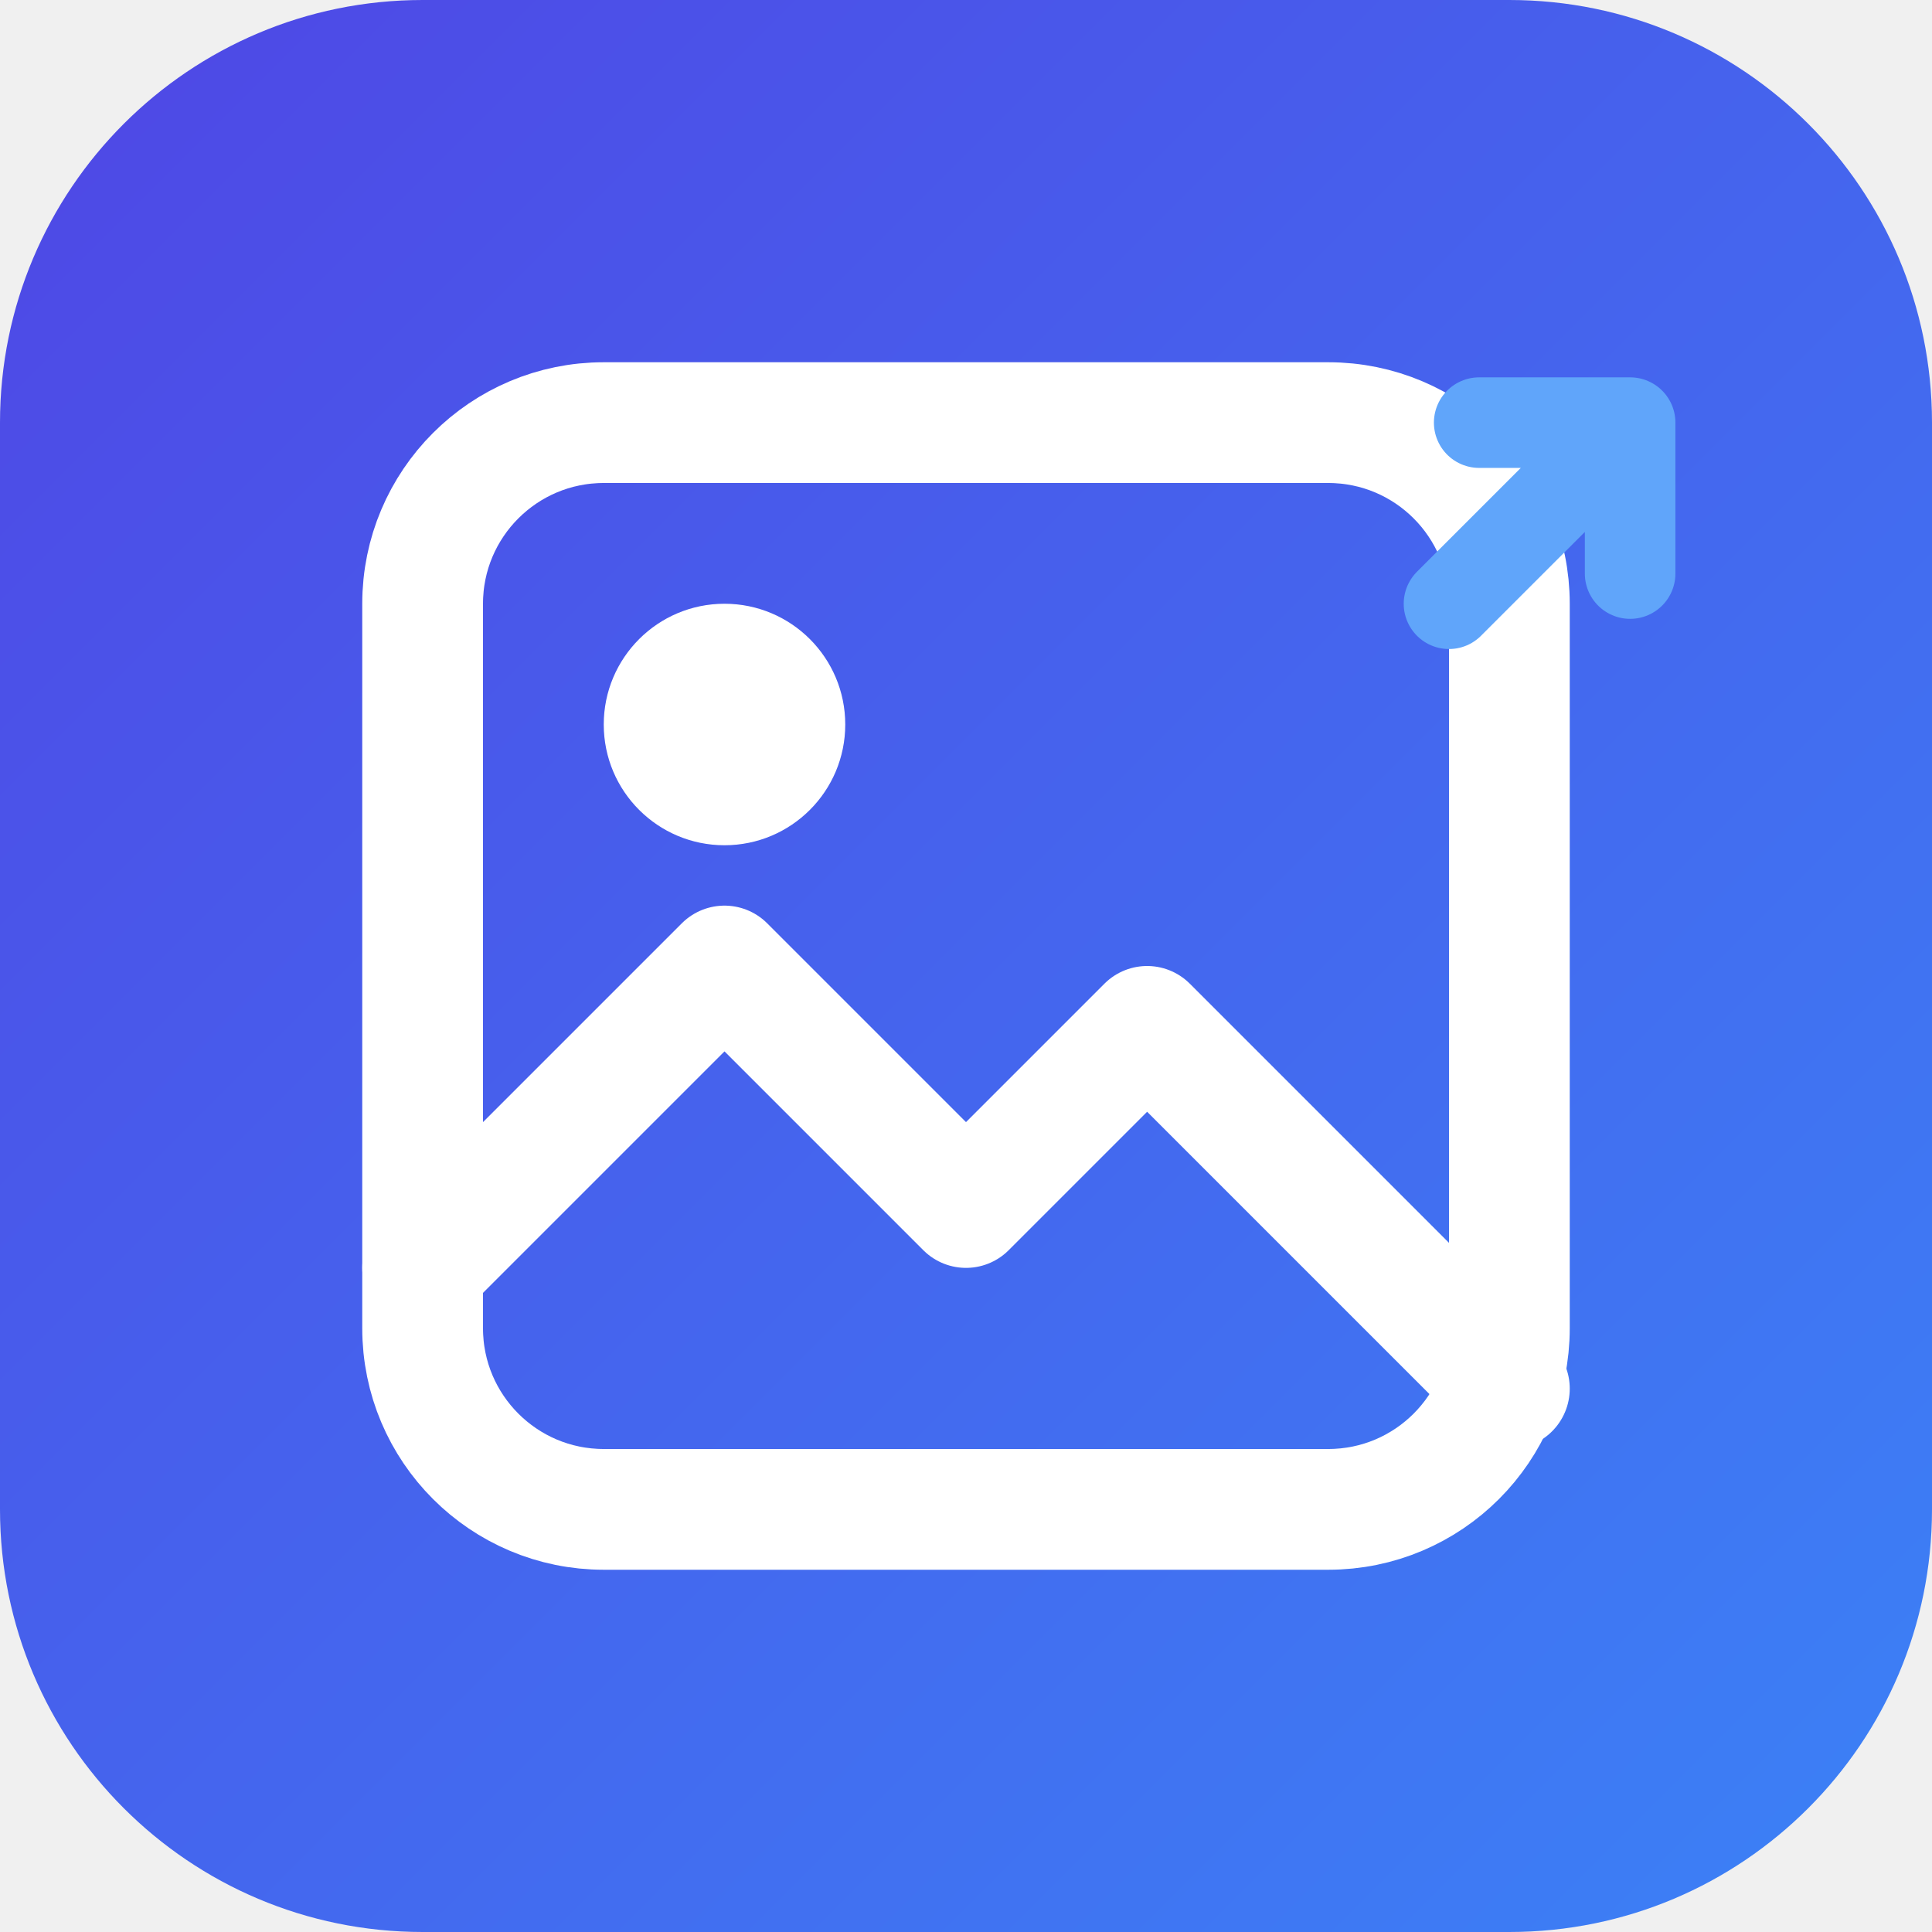
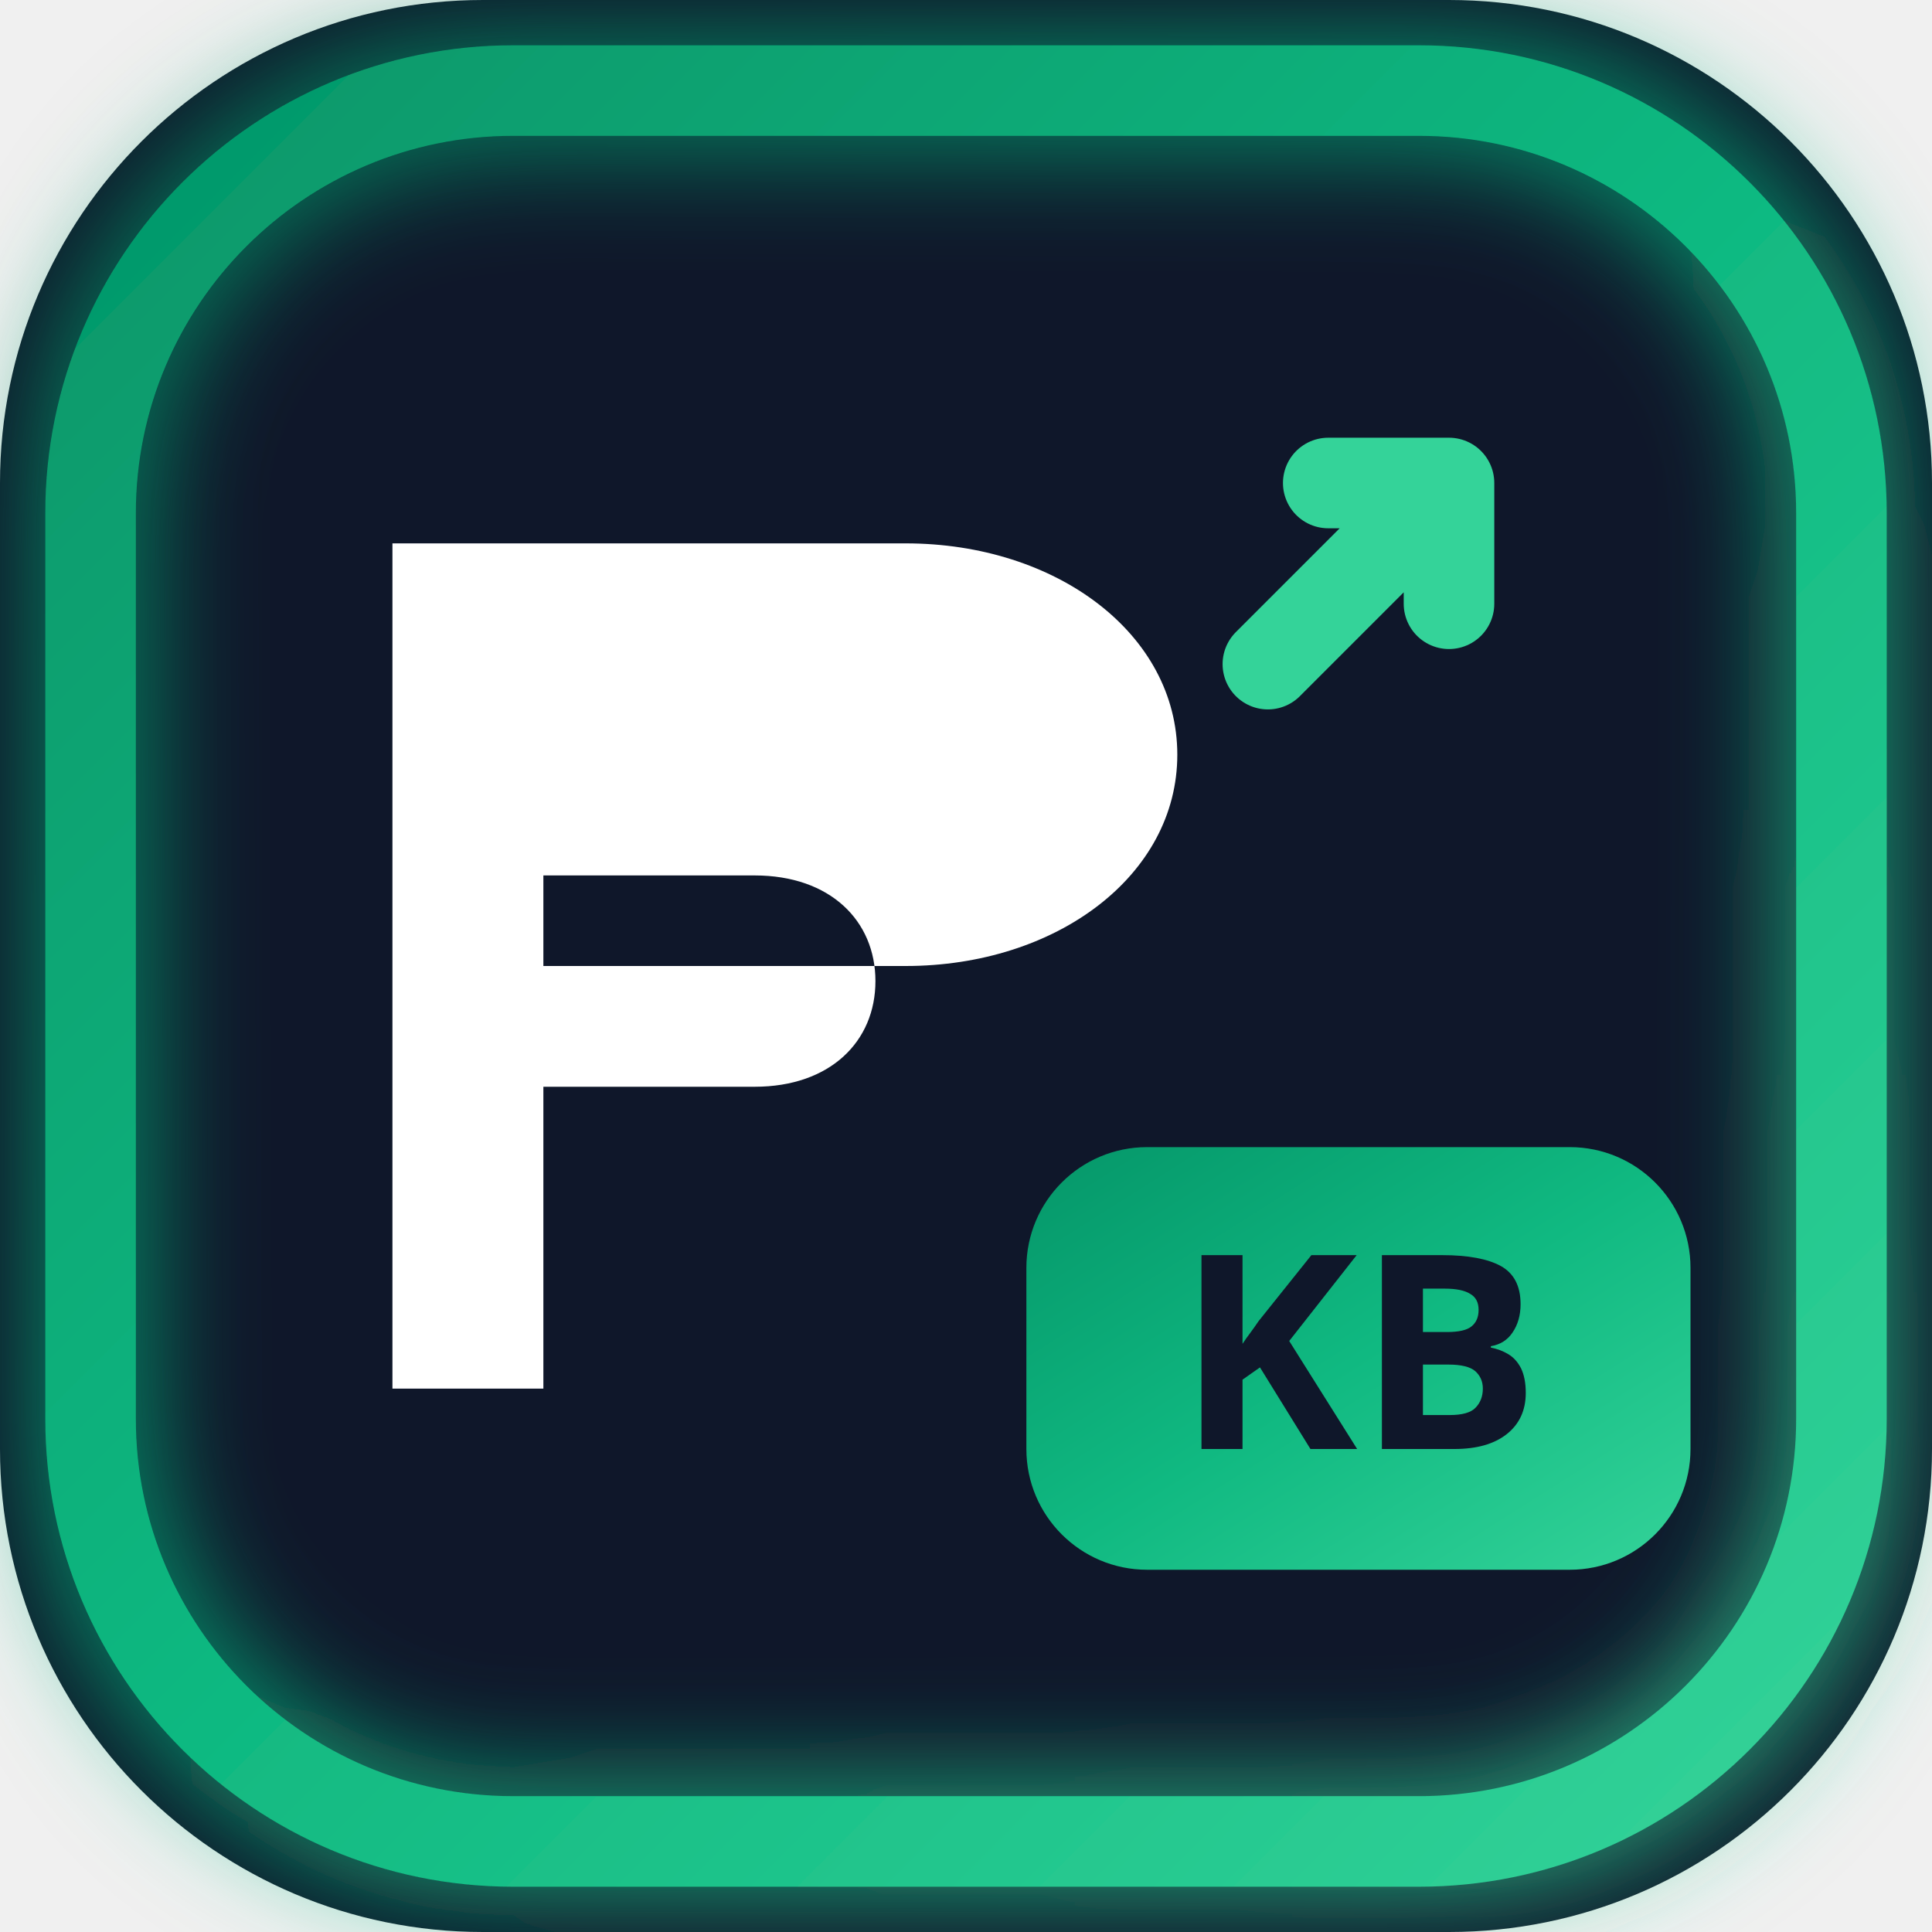
<svg xmlns="http://www.w3.org/2000/svg" viewBox="0 0 64 64" width="64" height="64">
  <defs>
-     <linearGradient id="bg" x1="0%" y1="0%" x2="100%" y2="100%">
-       <stop offset="0%" stop-color="#4f46e5" />
-       <stop offset="100%" stop-color="#3b82f6" />
+     <linearGradient id="neonGrad" x1="0%" y1="0%" x2="100%" y2="100%">
+       <stop offset="0%" stop-color="#059669" />
+       <stop offset="50%" stop-color="#10b981" />
+       <stop offset="100%" stop-color="#34d399" />
    </linearGradient>
+     <filter id="glow" x="-20%" y="-20%" width="140%" height="140%">
+       <feGaussianBlur stdDeviation="2" result="blur" />
+       <feComposite in="SourceGraphic" in2="blur" operator="over" />
+     </filter>
  </defs>
-   <rect width="64" height="64" rx="14" fill="url(#bg)" />
-   <rect x="14" y="14" width="36" height="36" rx="6" fill="none" stroke="#ffffff" stroke-width="4" />
-   <circle cx="24" cy="24" r="4" fill="#ffffff" />
-   <path d="M14 42l10-10 8 8 6-6 12 12" fill="none" stroke="#ffffff" stroke-width="4" stroke-linecap="round" stroke-linejoin="round" />
-   <path d="M48 20l6-6m0 0h-5m5 0v5" fill="none" stroke="#60a5fa" stroke-width="3" stroke-linecap="round" stroke-linejoin="round" />
+   <rect width="64" height="64" rx="16" fill="#0f172a" />
+   <rect x="3" y="3" width="58" height="58" rx="14" fill="none" stroke="url(#neonGrad)" stroke-width="3" filter="url(#glow)" />
+   <path d="M18 18h12c5 0 9 3 9 7s-4 7-9 7H18v14h-5V18h5zm0 18h7c2.5 0 4-1.5 4-3.5s-1.5-3.5-4-3.5H18v7z" fill="#ffffff" />
+   <path d="M42 22l6-6m0 0h-4m4 0v4" fill="none" stroke="#34d399" stroke-width="3" stroke-linecap="round" stroke-linejoin="round" />
+   <path d="M42 42l6 6m0 0h-4m4 0v-4" fill="none" stroke="#34d399" stroke-width="3" stroke-linecap="round" stroke-linejoin="round" />
+   
+   {/* KB Badge */}
+   <rect x="34" y="38" width="22" height="14" rx="4" fill="url(#neonGrad)" />
+   <text x="45" y="48" font-family="system-ui, sans-serif" font-weight="900" font-size="9" fill="#0f172a" text-anchor="middle">KB</text>
</svg>
